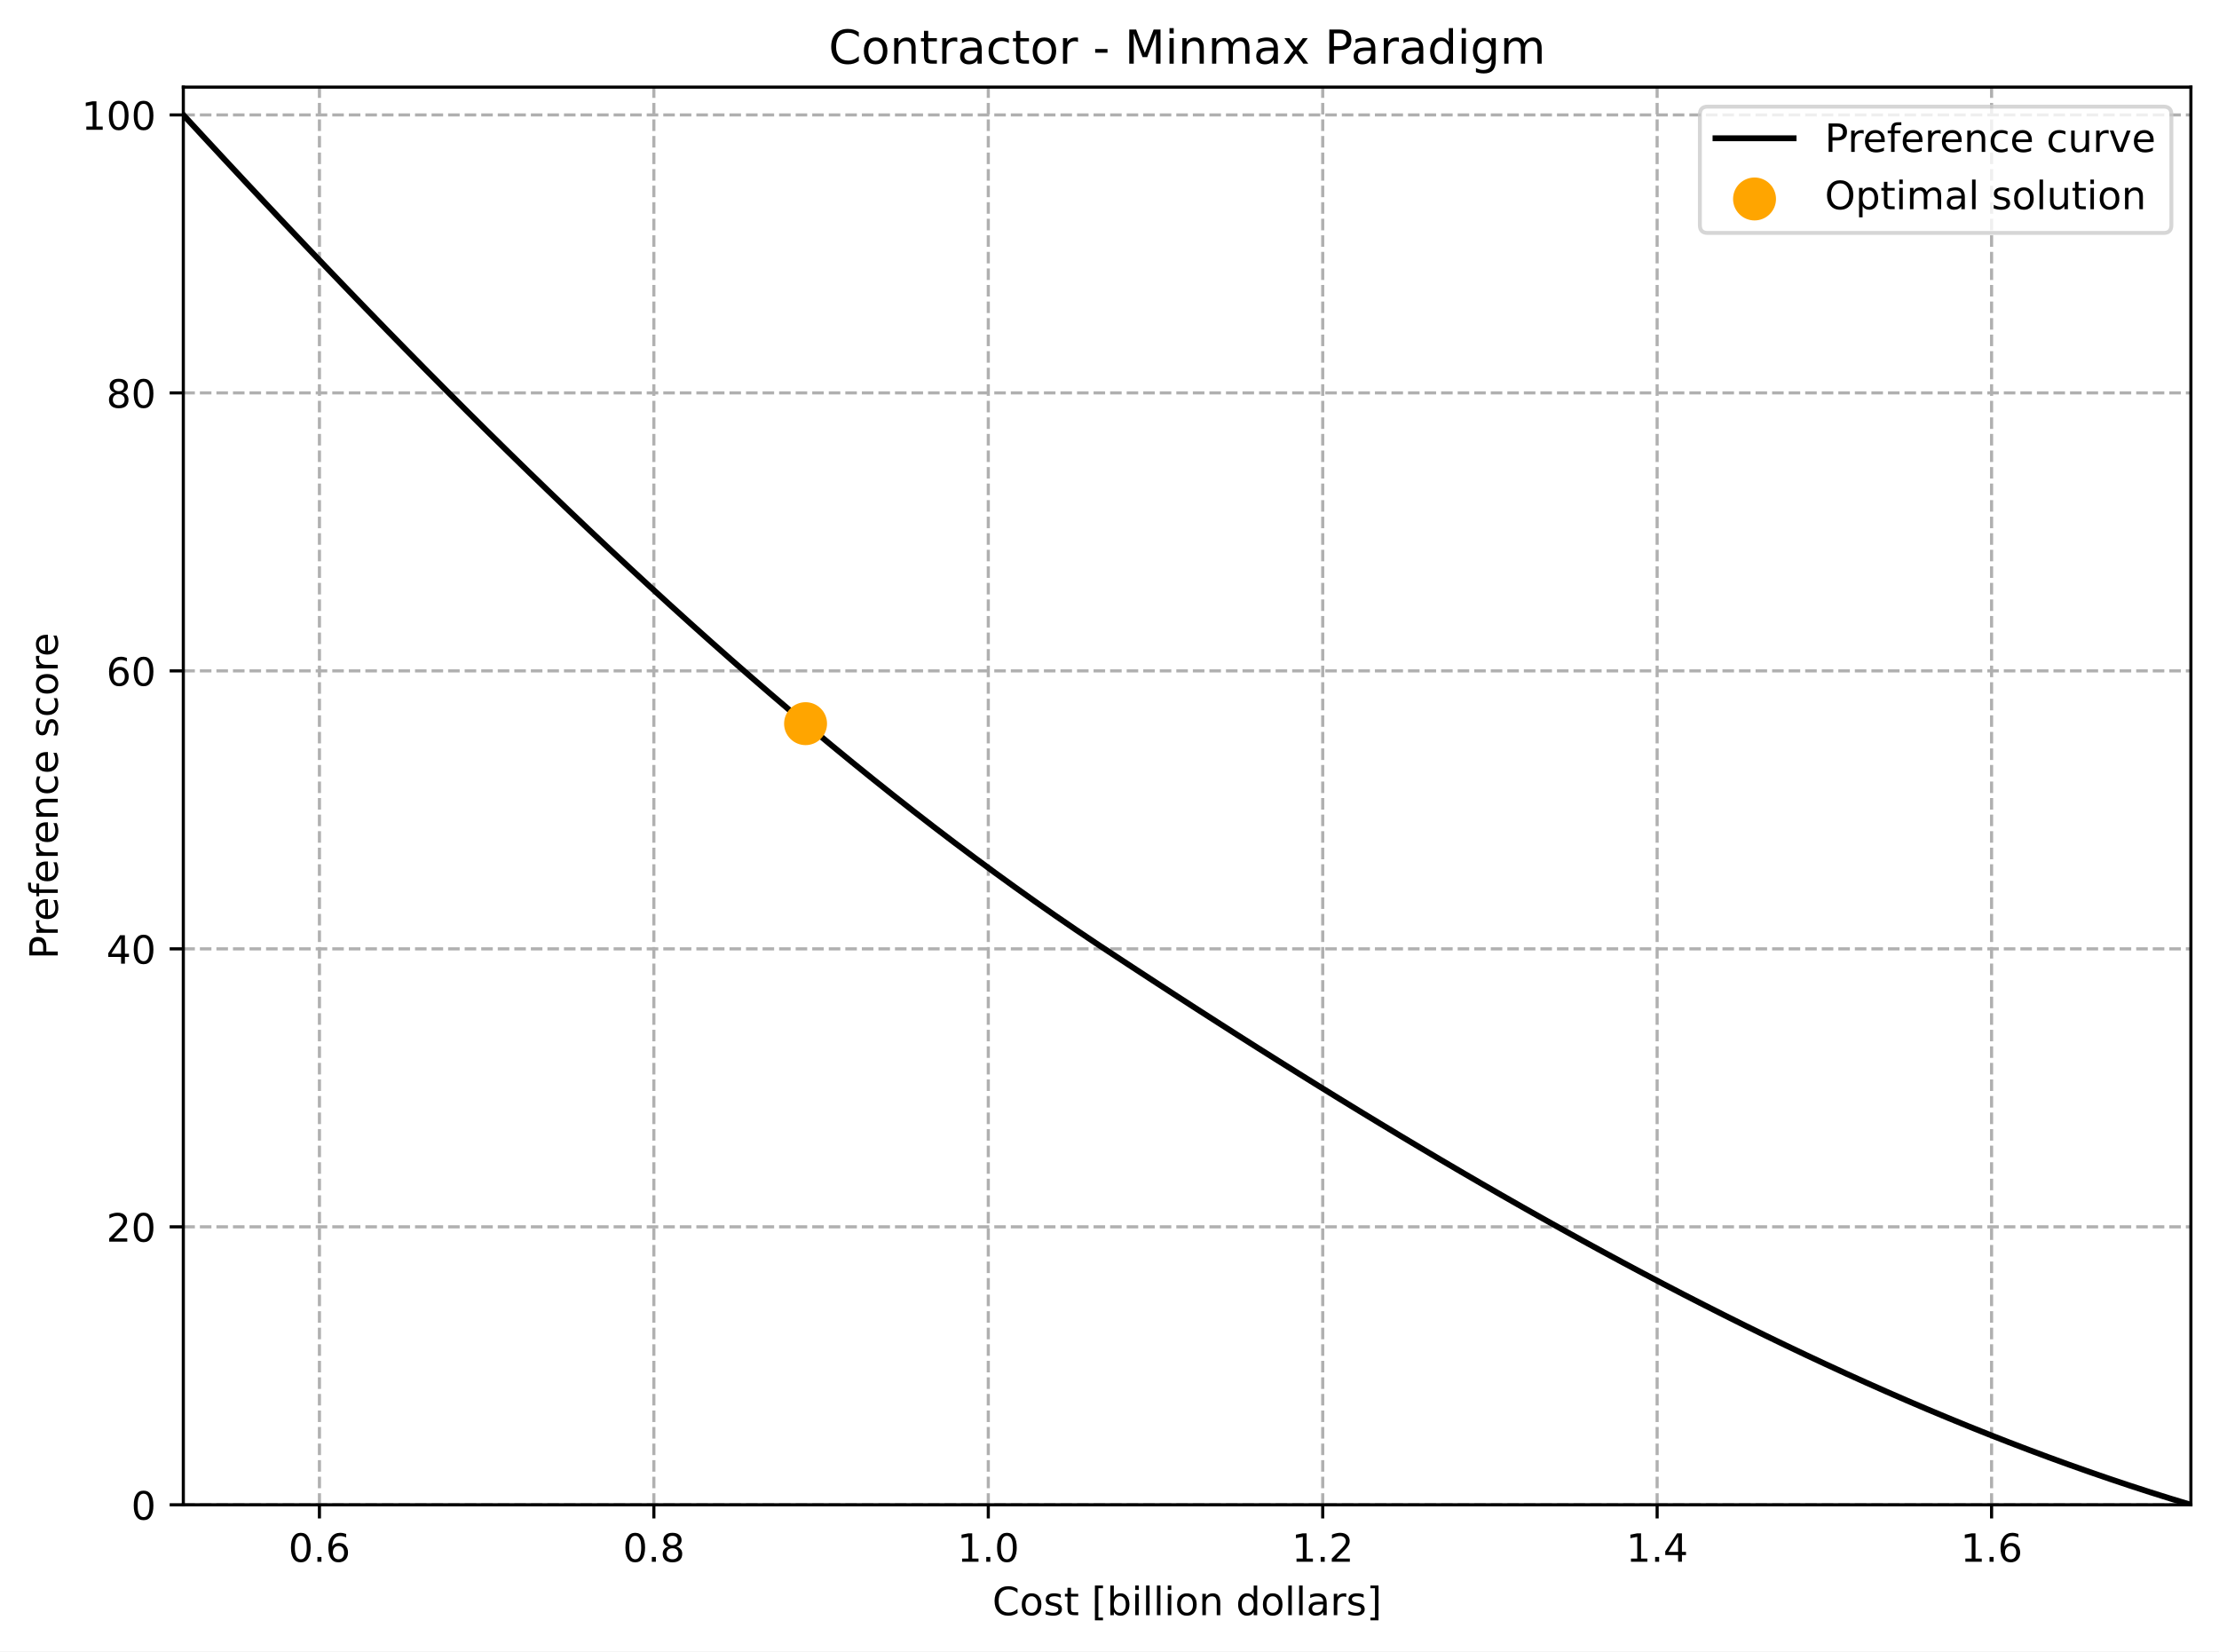
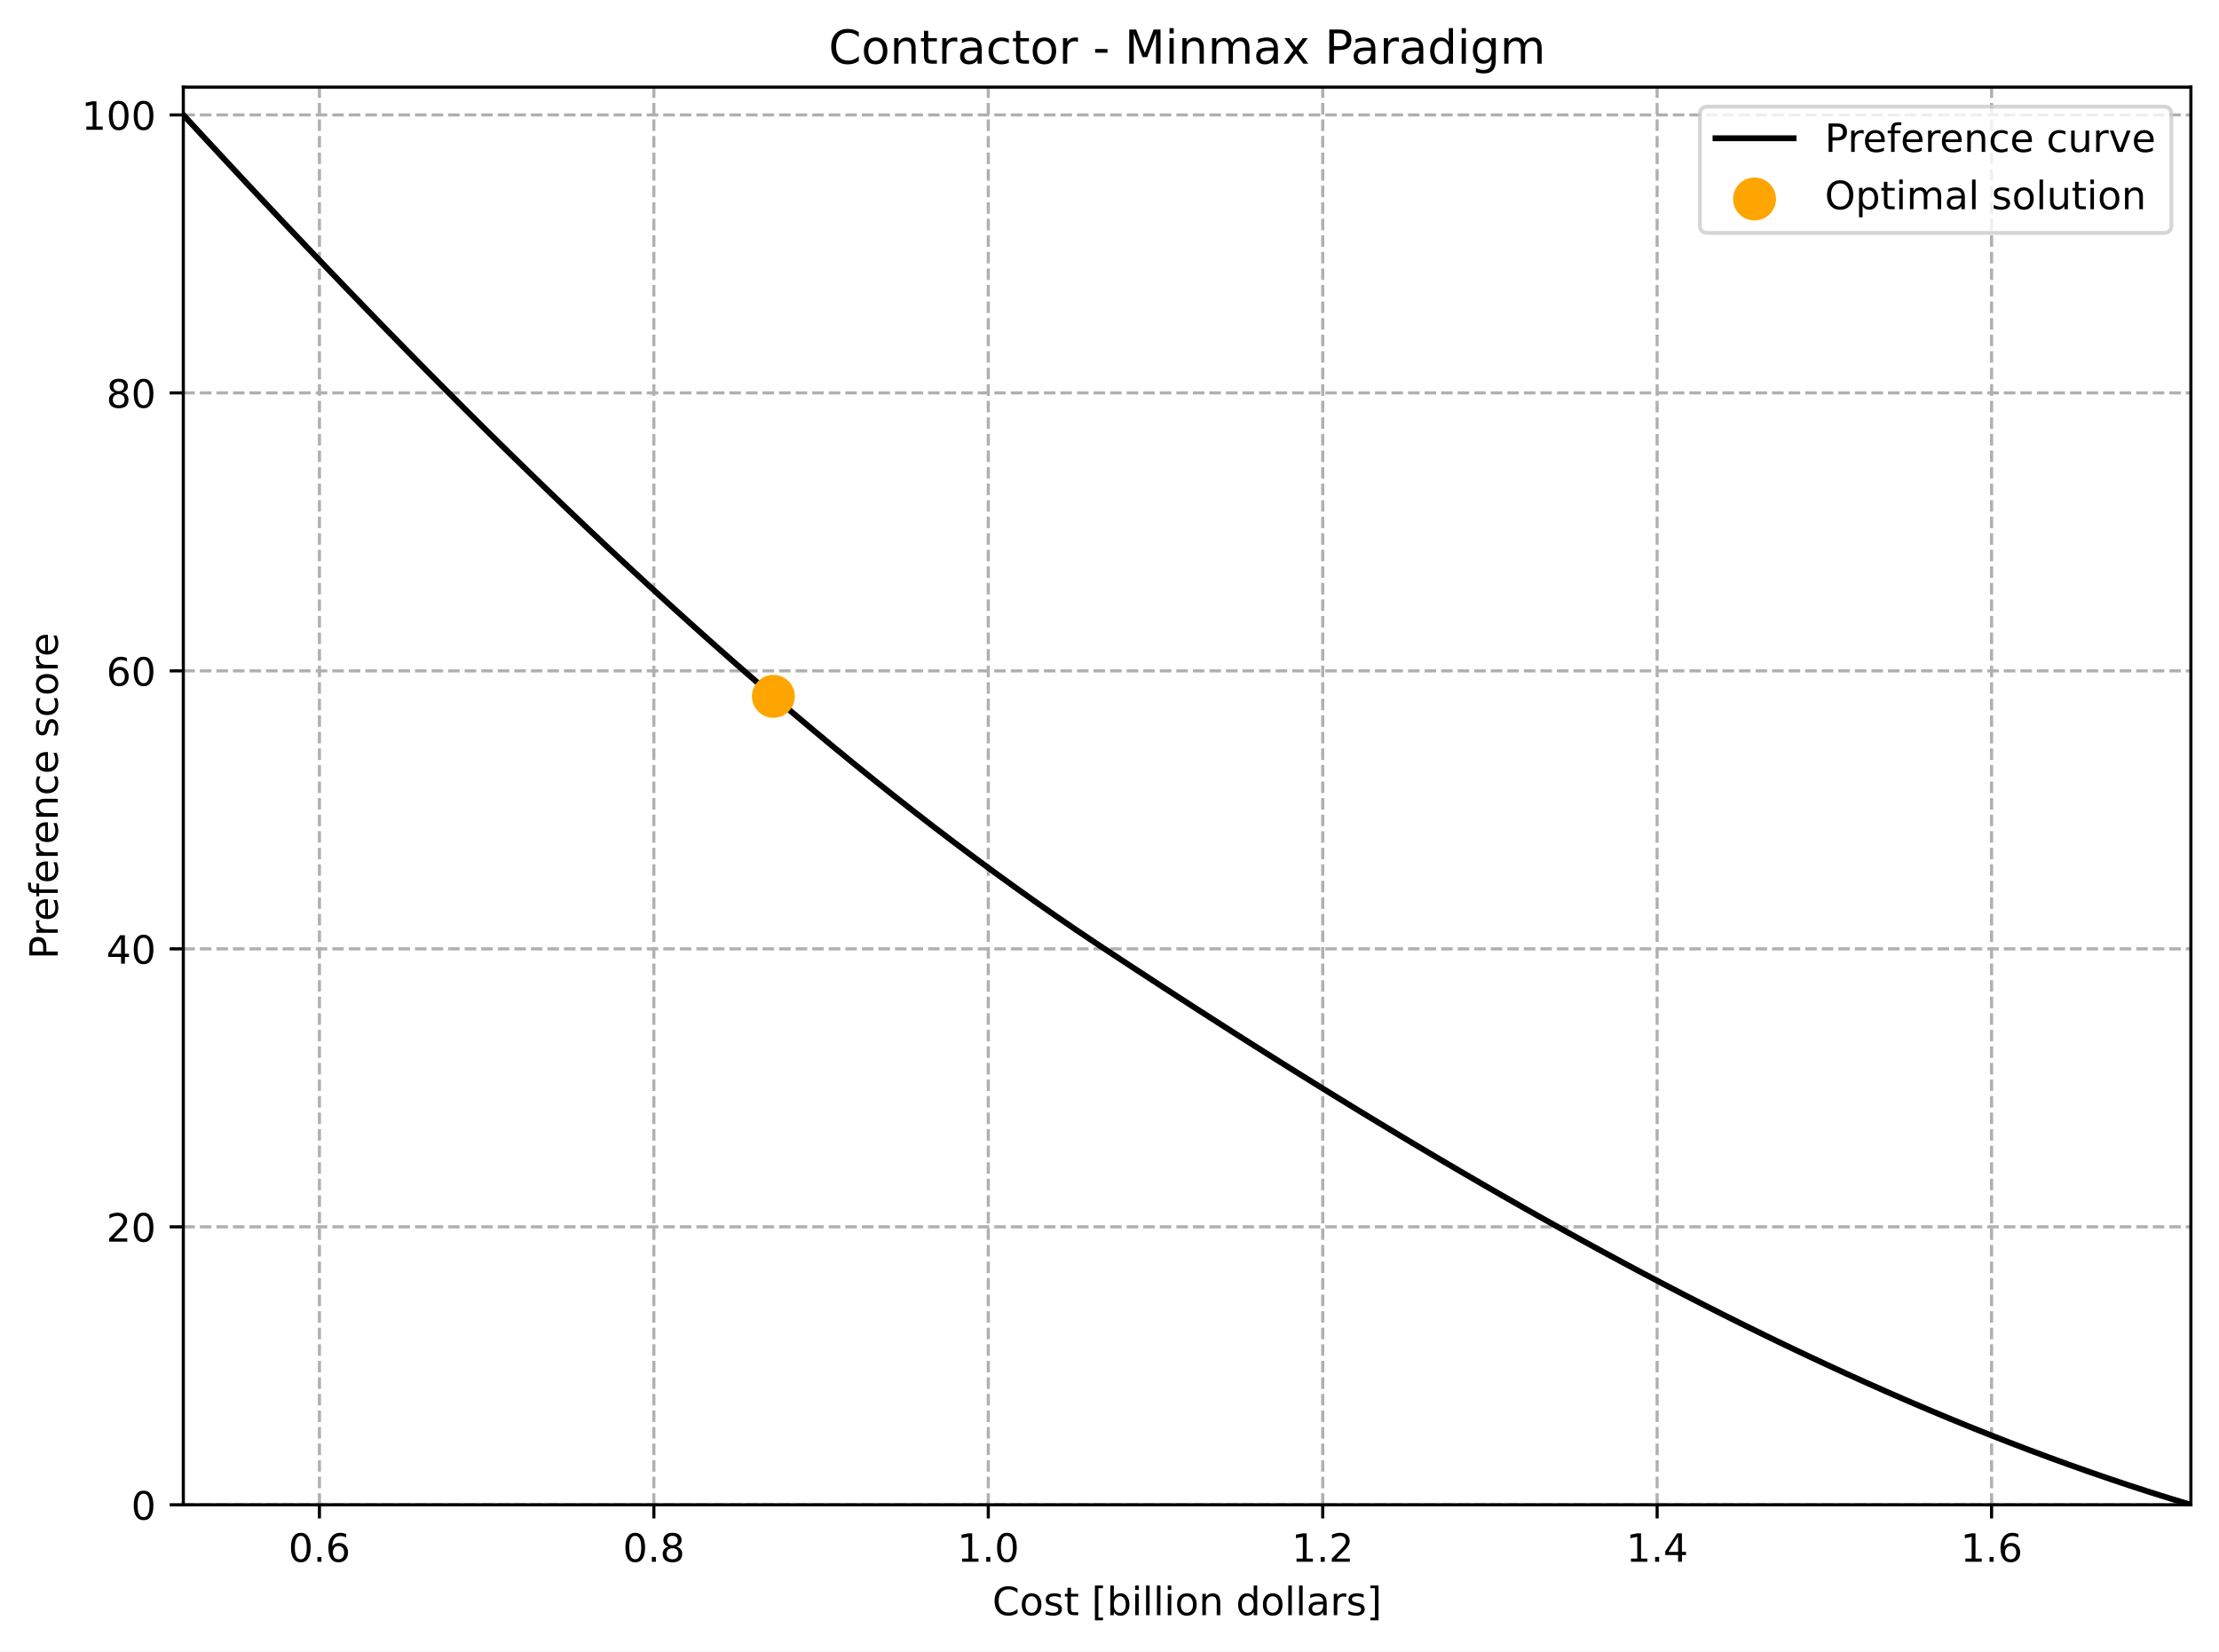
<svg xmlns="http://www.w3.org/2000/svg" xmlns:xlink="http://www.w3.org/1999/xlink" width="568.496pt" height="423.034pt" viewBox="0 0 568.496 423.034" version="1.1">
  <defs>
    <style type="text/css">*{stroke-linejoin: round; stroke-linecap: butt}</style>
  </defs>
  <g id="figure_1">
    <g id="patch_1">
      <path d="M 0 423.034  L 568.496 423.034  L 568.496 0  L 0 0  z " style="fill: #ffffff" />
    </g>
    <g id="axes_1">
      <g id="patch_2">
        <path d="M 46.966 385.478  L 561.296 385.478  L 561.296 22.318  L 46.966 22.318  z " style="fill: #ffffff" />
      </g>
      <g id="matplotlib.axis_1">
        <g id="xtick_1">
          <g id="line2d_1">
-             <path d="M 81.837 385.478  L 81.837 22.318  " clip-path="url(#pba4a224b9b)" style="fill: none; stroke-dasharray: 2.96,1.28; stroke-dashoffset: 0; stroke: #b0b0b0; stroke-width: 0.8" />
+             <path d="M 81.837 385.478  L 81.837 22.318  " clip-path="url(#p8c03c1db0d)" style="fill: none; stroke-dasharray: 2.96,1.28; stroke-dashoffset: 0; stroke: #b0b0b0; stroke-width: 0.8" />
          </g>
          <g id="line2d_2">
            <defs>
-               <path id="m6c7d688685" d="M 0 0  L 0 3.5  " style="stroke: #000000; stroke-width: 0.8" />
-             </defs>
-             <g>
-               <use xlink:href="#m6c7d688685" x="81.837" y="385.478" style="stroke: #000000; stroke-width: 0.8" />
+               <path id="m893f8d9fb6" d="M 0 0  L 0 3.5  " style="stroke: #000000; stroke-width: 0.8" />
+             </defs>
+             <g>
+               <use xlink:href="#m893f8d9fb6" x="81.837" y="385.478" style="stroke: #000000; stroke-width: 0.8" />
            </g>
          </g>
          <g id="text_1">
            <g transform="translate(73.88535 400.0766) scale(0.1 -0.1)">
              <defs>
                <path id="DejaVuSans-30" d="M 2034 4250  Q 1547 4250 1301 3770  Q 1056 3291 1056 2328  Q 1056 1369 1301 889  Q 1547 409 2034 409  Q 2525 409 2770 889  Q 3016 1369 3016 2328  Q 3016 3291 2770 3770  Q 2525 4250 2034 4250  z M 2034 4750  Q 2819 4750 3233 4129  Q 3647 3509 3647 2328  Q 3647 1150 3233 529  Q 2819 -91 2034 -91  Q 1250 -91 836 529  Q 422 1150 422 2328  Q 422 3509 836 4129  Q 1250 4750 2034 4750  z " transform="scale(0.015625)" />
                <path id="DejaVuSans-2e" d="M 684 794  L 1344 794  L 1344 0  L 684 0  L 684 794  z " transform="scale(0.015625)" />
                <path id="DejaVuSans-36" d="M 2113 2584  Q 1688 2584 1439 2293  Q 1191 2003 1191 1497  Q 1191 994 1439 701  Q 1688 409 2113 409  Q 2538 409 2786 701  Q 3034 994 3034 1497  Q 3034 2003 2786 2293  Q 2538 2584 2113 2584  z M 3366 4563  L 3366 3988  Q 3128 4100 2886 4159  Q 2644 4219 2406 4219  Q 1781 4219 1451 3797  Q 1122 3375 1075 2522  Q 1259 2794 1537 2939  Q 1816 3084 2150 3084  Q 2853 3084 3261 2657  Q 3669 2231 3669 1497  Q 3669 778 3244 343  Q 2819 -91 2113 -91  Q 1303 -91 875 529  Q 447 1150 447 2328  Q 447 3434 972 4092  Q 1497 4750 2381 4750  Q 2619 4750 2861 4703  Q 3103 4656 3366 4563  z " transform="scale(0.015625)" />
              </defs>
              <use xlink:href="#DejaVuSans-30" />
              <use xlink:href="#DejaVuSans-2e" transform="translate(63.62305 0)" />
              <use xlink:href="#DejaVuSans-36" transform="translate(95.41016 0)" />
            </g>
          </g>
        </g>
        <g id="xtick_2">
          <g id="line2d_3">
-             <path d="M 167.516 385.478  L 167.516 22.318  " clip-path="url(#pba4a224b9b)" style="fill: none; stroke-dasharray: 2.96,1.28; stroke-dashoffset: 0; stroke: #b0b0b0; stroke-width: 0.8" />
+             <path d="M 167.516 385.478  L 167.516 22.318  " clip-path="url(#p8c03c1db0d)" style="fill: none; stroke-dasharray: 2.96,1.28; stroke-dashoffset: 0; stroke: #b0b0b0; stroke-width: 0.8" />
          </g>
          <g id="line2d_4">
            <g>
-               <use xlink:href="#m6c7d688685" x="167.516" y="385.478" style="stroke: #000000; stroke-width: 0.8" />
+               <use xlink:href="#m893f8d9fb6" x="167.516" y="385.478" style="stroke: #000000; stroke-width: 0.8" />
            </g>
          </g>
          <g id="text_2">
            <g transform="translate(159.5642 400.0766) scale(0.1 -0.1)">
              <defs>
                <path id="DejaVuSans-38" d="M 2034 2216  Q 1584 2216 1326 1975  Q 1069 1734 1069 1313  Q 1069 891 1326 650  Q 1584 409 2034 409  Q 2484 409 2743 651  Q 3003 894 3003 1313  Q 3003 1734 2745 1975  Q 2488 2216 2034 2216  z M 1403 2484  Q 997 2584 770 2862  Q 544 3141 544 3541  Q 544 4100 942 4425  Q 1341 4750 2034 4750  Q 2731 4750 3128 4425  Q 3525 4100 3525 3541  Q 3525 3141 3298 2862  Q 3072 2584 2669 2484  Q 3125 2378 3379 2068  Q 3634 1759 3634 1313  Q 3634 634 3220 271  Q 2806 -91 2034 -91  Q 1263 -91 848 271  Q 434 634 434 1313  Q 434 1759 690 2068  Q 947 2378 1403 2484  z M 1172 3481  Q 1172 3119 1398 2916  Q 1625 2713 2034 2713  Q 2441 2713 2670 2916  Q 2900 3119 2900 3481  Q 2900 3844 2670 4047  Q 2441 4250 2034 4250  Q 1625 4250 1398 4047  Q 1172 3844 1172 3481  z " transform="scale(0.015625)" />
              </defs>
              <use xlink:href="#DejaVuSans-30" />
              <use xlink:href="#DejaVuSans-2e" transform="translate(63.62305 0)" />
              <use xlink:href="#DejaVuSans-38" transform="translate(95.41016 0)" />
            </g>
          </g>
        </g>
        <g id="xtick_3">
          <g id="line2d_5">
-             <path d="M 253.195 385.478  L 253.195 22.318  " clip-path="url(#pba4a224b9b)" style="fill: none; stroke-dasharray: 2.96,1.28; stroke-dashoffset: 0; stroke: #b0b0b0; stroke-width: 0.8" />
+             <path d="M 253.195 385.478  L 253.195 22.318  " clip-path="url(#p8c03c1db0d)" style="fill: none; stroke-dasharray: 2.96,1.28; stroke-dashoffset: 0; stroke: #b0b0b0; stroke-width: 0.8" />
          </g>
          <g id="line2d_6">
            <g>
-               <use xlink:href="#m6c7d688685" x="253.195" y="385.478" style="stroke: #000000; stroke-width: 0.8" />
+               <use xlink:href="#m893f8d9fb6" x="253.195" y="385.478" style="stroke: #000000; stroke-width: 0.8" />
            </g>
          </g>
          <g id="text_3">
            <g transform="translate(245.243 400.0766) scale(0.1 -0.1)">
              <defs>
                <path id="DejaVuSans-31" d="M 794 531  L 1825 531  L 1825 4091  L 703 3866  L 703 4441  L 1819 4666  L 2450 4666  L 2450 531  L 3481 531  L 3481 0  L 794 0  L 794 531  z " transform="scale(0.015625)" />
              </defs>
              <use xlink:href="#DejaVuSans-31" />
              <use xlink:href="#DejaVuSans-2e" transform="translate(63.62305 0)" />
              <use xlink:href="#DejaVuSans-30" transform="translate(95.41016 0)" />
            </g>
          </g>
        </g>
        <g id="xtick_4">
          <g id="line2d_7">
-             <path d="M 338.873 385.478  L 338.873 22.318  " clip-path="url(#pba4a224b9b)" style="fill: none; stroke-dasharray: 2.96,1.28; stroke-dashoffset: 0; stroke: #b0b0b0; stroke-width: 0.8" />
+             <path d="M 338.873 385.478  L 338.873 22.318  " clip-path="url(#p8c03c1db0d)" style="fill: none; stroke-dasharray: 2.96,1.28; stroke-dashoffset: 0; stroke: #b0b0b0; stroke-width: 0.8" />
          </g>
          <g id="line2d_8">
            <g>
-               <use xlink:href="#m6c7d688685" x="338.873" y="385.478" style="stroke: #000000; stroke-width: 0.8" />
+               <use xlink:href="#m893f8d9fb6" x="338.873" y="385.478" style="stroke: #000000; stroke-width: 0.8" />
            </g>
          </g>
          <g id="text_4">
            <g transform="translate(330.9218 400.0766) scale(0.1 -0.1)">
              <defs>
                <path id="DejaVuSans-32" d="M 1228 531  L 3431 531  L 3431 0  L 469 0  L 469 531  Q 828 903 1448 1529  Q 2069 2156 2228 2338  Q 2531 2678 2651 2914  Q 2772 3150 2772 3378  Q 2772 3750 2511 3984  Q 2250 4219 1831 4219  Q 1534 4219 1204 4116  Q 875 4013 500 3803  L 500 4441  Q 881 4594 1212 4672  Q 1544 4750 1819 4750  Q 2544 4750 2975 4387  Q 3406 4025 3406 3419  Q 3406 3131 3298 2873  Q 3191 2616 2906 2266  Q 2828 2175 2409 1742  Q 1991 1309 1228 531  z " transform="scale(0.015625)" />
              </defs>
              <use xlink:href="#DejaVuSans-31" />
              <use xlink:href="#DejaVuSans-2e" transform="translate(63.62305 0)" />
              <use xlink:href="#DejaVuSans-32" transform="translate(95.41016 0)" />
            </g>
          </g>
        </g>
        <g id="xtick_5">
          <g id="line2d_9">
-             <path d="M 424.552 385.478  L 424.552 22.318  " clip-path="url(#pba4a224b9b)" style="fill: none; stroke-dasharray: 2.96,1.28; stroke-dashoffset: 0; stroke: #b0b0b0; stroke-width: 0.8" />
+             <path d="M 424.552 385.478  L 424.552 22.318  " clip-path="url(#p8c03c1db0d)" style="fill: none; stroke-dasharray: 2.96,1.28; stroke-dashoffset: 0; stroke: #b0b0b0; stroke-width: 0.8" />
          </g>
          <g id="line2d_10">
            <g>
-               <use xlink:href="#m6c7d688685" x="424.552" y="385.478" style="stroke: #000000; stroke-width: 0.8" />
+               <use xlink:href="#m893f8d9fb6" x="424.552" y="385.478" style="stroke: #000000; stroke-width: 0.8" />
            </g>
          </g>
          <g id="text_5">
            <g transform="translate(416.6007 400.0766) scale(0.1 -0.1)">
              <defs>
                <path id="DejaVuSans-34" d="M 2419 4116  L 825 1625  L 2419 1625  L 2419 4116  z M 2253 4666  L 3047 4666  L 3047 1625  L 3713 1625  L 3713 1100  L 3047 1100  L 3047 0  L 2419 0  L 2419 1100  L 313 1100  L 313 1709  L 2253 4666  z " transform="scale(0.015625)" />
              </defs>
              <use xlink:href="#DejaVuSans-31" />
              <use xlink:href="#DejaVuSans-2e" transform="translate(63.62305 0)" />
              <use xlink:href="#DejaVuSans-34" transform="translate(95.41016 0)" />
            </g>
          </g>
        </g>
        <g id="xtick_6">
          <g id="line2d_11">
-             <path d="M 510.231 385.478  L 510.231 22.318  " clip-path="url(#pba4a224b9b)" style="fill: none; stroke-dasharray: 2.96,1.28; stroke-dashoffset: 0; stroke: #b0b0b0; stroke-width: 0.8" />
+             <path d="M 510.231 385.478  L 510.231 22.318  " clip-path="url(#p8c03c1db0d)" style="fill: none; stroke-dasharray: 2.96,1.28; stroke-dashoffset: 0; stroke: #b0b0b0; stroke-width: 0.8" />
          </g>
          <g id="line2d_12">
            <g>
-               <use xlink:href="#m6c7d688685" x="510.231" y="385.478" style="stroke: #000000; stroke-width: 0.8" />
+               <use xlink:href="#m893f8d9fb6" x="510.231" y="385.478" style="stroke: #000000; stroke-width: 0.8" />
            </g>
          </g>
          <g id="text_6">
            <g transform="translate(502.2795 400.0766) scale(0.1 -0.1)">
              <use xlink:href="#DejaVuSans-31" />
              <use xlink:href="#DejaVuSans-2e" transform="translate(63.62305 0)" />
              <use xlink:href="#DejaVuSans-36" transform="translate(95.41016 0)" />
            </g>
          </g>
        </g>
        <g id="text_7">
          <g transform="translate(254.2408 413.7547) scale(0.1 -0.1)">
            <defs>
              <path id="DejaVuSans-43" d="M 4122 4306  L 4122 3641  Q 3803 3938 3442 4084  Q 3081 4231 2675 4231  Q 1875 4231 1450 3742  Q 1025 3253 1025 2328  Q 1025 1406 1450 917  Q 1875 428 2675 428  Q 3081 428 3442 575  Q 3803 722 4122 1019  L 4122 359  Q 3791 134 3420 21  Q 3050 -91 2638 -91  Q 1578 -91 968 557  Q 359 1206 359 2328  Q 359 3453 968 4101  Q 1578 4750 2638 4750  Q 3056 4750 3426 4639  Q 3797 4528 4122 4306  z " transform="scale(0.015625)" />
              <path id="DejaVuSans-6f" d="M 1959 3097  Q 1497 3097 1228 2736  Q 959 2375 959 1747  Q 959 1119 1226 758  Q 1494 397 1959 397  Q 2419 397 2687 759  Q 2956 1122 2956 1747  Q 2956 2369 2687 2733  Q 2419 3097 1959 3097  z M 1959 3584  Q 2709 3584 3137 3096  Q 3566 2609 3566 1747  Q 3566 888 3137 398  Q 2709 -91 1959 -91  Q 1206 -91 779 398  Q 353 888 353 1747  Q 353 2609 779 3096  Q 1206 3584 1959 3584  z " transform="scale(0.015625)" />
              <path id="DejaVuSans-73" d="M 2834 3397  L 2834 2853  Q 2591 2978 2328 3040  Q 2066 3103 1784 3103  Q 1356 3103 1142 2972  Q 928 2841 928 2578  Q 928 2378 1081 2264  Q 1234 2150 1697 2047  L 1894 2003  Q 2506 1872 2764 1633  Q 3022 1394 3022 966  Q 3022 478 2636 193  Q 2250 -91 1575 -91  Q 1294 -91 989 -36  Q 684 19 347 128  L 347 722  Q 666 556 975 473  Q 1284 391 1588 391  Q 1994 391 2212 530  Q 2431 669 2431 922  Q 2431 1156 2273 1281  Q 2116 1406 1581 1522  L 1381 1569  Q 847 1681 609 1914  Q 372 2147 372 2553  Q 372 3047 722 3315  Q 1072 3584 1716 3584  Q 2034 3584 2315 3537  Q 2597 3491 2834 3397  z " transform="scale(0.015625)" />
              <path id="DejaVuSans-74" d="M 1172 4494  L 1172 3500  L 2356 3500  L 2356 3053  L 1172 3053  L 1172 1153  Q 1172 725 1289 603  Q 1406 481 1766 481  L 2356 481  L 2356 0  L 1766 0  Q 1100 0 847 248  Q 594 497 594 1153  L 594 3053  L 172 3053  L 172 3500  L 594 3500  L 594 4494  L 1172 4494  z " transform="scale(0.015625)" />
              <path id="DejaVuSans-20" transform="scale(0.015625)" />
              <path id="DejaVuSans-5b" d="M 550 4863  L 1875 4863  L 1875 4416  L 1125 4416  L 1125 -397  L 1875 -397  L 1875 -844  L 550 -844  L 550 4863  z " transform="scale(0.015625)" />
              <path id="DejaVuSans-62" d="M 3116 1747  Q 3116 2381 2855 2742  Q 2594 3103 2138 3103  Q 1681 3103 1420 2742  Q 1159 2381 1159 1747  Q 1159 1113 1420 752  Q 1681 391 2138 391  Q 2594 391 2855 752  Q 3116 1113 3116 1747  z M 1159 2969  Q 1341 3281 1617 3432  Q 1894 3584 2278 3584  Q 2916 3584 3314 3078  Q 3713 2572 3713 1747  Q 3713 922 3314 415  Q 2916 -91 2278 -91  Q 1894 -91 1617 61  Q 1341 213 1159 525  L 1159 0  L 581 0  L 581 4863  L 1159 4863  L 1159 2969  z " transform="scale(0.015625)" />
              <path id="DejaVuSans-69" d="M 603 3500  L 1178 3500  L 1178 0  L 603 0  L 603 3500  z M 603 4863  L 1178 4863  L 1178 4134  L 603 4134  L 603 4863  z " transform="scale(0.015625)" />
              <path id="DejaVuSans-6c" d="M 603 4863  L 1178 4863  L 1178 0  L 603 0  L 603 4863  z " transform="scale(0.015625)" />
              <path id="DejaVuSans-6e" d="M 3513 2113  L 3513 0  L 2938 0  L 2938 2094  Q 2938 2591 2744 2837  Q 2550 3084 2163 3084  Q 1697 3084 1428 2787  Q 1159 2491 1159 1978  L 1159 0  L 581 0  L 581 3500  L 1159 3500  L 1159 2956  Q 1366 3272 1645 3428  Q 1925 3584 2291 3584  Q 2894 3584 3203 3211  Q 3513 2838 3513 2113  z " transform="scale(0.015625)" />
              <path id="DejaVuSans-64" d="M 2906 2969  L 2906 4863  L 3481 4863  L 3481 0  L 2906 0  L 2906 525  Q 2725 213 2448 61  Q 2172 -91 1784 -91  Q 1150 -91 751 415  Q 353 922 353 1747  Q 353 2572 751 3078  Q 1150 3584 1784 3584  Q 2172 3584 2448 3432  Q 2725 3281 2906 2969  z M 947 1747  Q 947 1113 1208 752  Q 1469 391 1925 391  Q 2381 391 2643 752  Q 2906 1113 2906 1747  Q 2906 2381 2643 2742  Q 2381 3103 1925 3103  Q 1469 3103 1208 2742  Q 947 2381 947 1747  z " transform="scale(0.015625)" />
              <path id="DejaVuSans-61" d="M 2194 1759  Q 1497 1759 1228 1600  Q 959 1441 959 1056  Q 959 750 1161 570  Q 1363 391 1709 391  Q 2188 391 2477 730  Q 2766 1069 2766 1631  L 2766 1759  L 2194 1759  z M 3341 1997  L 3341 0  L 2766 0  L 2766 531  Q 2569 213 2275 61  Q 1981 -91 1556 -91  Q 1019 -91 701 211  Q 384 513 384 1019  Q 384 1609 779 1909  Q 1175 2209 1959 2209  L 2766 2209  L 2766 2266  Q 2766 2663 2505 2880  Q 2244 3097 1772 3097  Q 1472 3097 1187 3025  Q 903 2953 641 2809  L 641 3341  Q 956 3463 1253 3523  Q 1550 3584 1831 3584  Q 2591 3584 2966 3190  Q 3341 2797 3341 1997  z " transform="scale(0.015625)" />
              <path id="DejaVuSans-72" d="M 2631 2963  Q 2534 3019 2420 3045  Q 2306 3072 2169 3072  Q 1681 3072 1420 2755  Q 1159 2438 1159 1844  L 1159 0  L 581 0  L 581 3500  L 1159 3500  L 1159 2956  Q 1341 3275 1631 3429  Q 1922 3584 2338 3584  Q 2397 3584 2469 3576  Q 2541 3569 2628 3553  L 2631 2963  z " transform="scale(0.015625)" />
              <path id="DejaVuSans-5d" d="M 1947 4863  L 1947 -844  L 622 -844  L 622 -397  L 1369 -397  L 1369 4416  L 622 4416  L 622 4863  L 1947 4863  z " transform="scale(0.015625)" />
            </defs>
            <use xlink:href="#DejaVuSans-43" />
            <use xlink:href="#DejaVuSans-6f" transform="translate(69.82422 0)" />
            <use xlink:href="#DejaVuSans-73" transform="translate(131.0059 0)" />
            <use xlink:href="#DejaVuSans-74" transform="translate(183.1055 0)" />
            <use xlink:href="#DejaVuSans-20" transform="translate(222.3145 0)" />
            <use xlink:href="#DejaVuSans-5b" transform="translate(254.1016 0)" />
            <use xlink:href="#DejaVuSans-62" transform="translate(293.1152 0)" />
            <use xlink:href="#DejaVuSans-69" transform="translate(356.5918 0)" />
            <use xlink:href="#DejaVuSans-6c" transform="translate(384.375 0)" />
            <use xlink:href="#DejaVuSans-6c" transform="translate(412.1582 0)" />
            <use xlink:href="#DejaVuSans-69" transform="translate(439.9414 0)" />
            <use xlink:href="#DejaVuSans-6f" transform="translate(467.7246 0)" />
            <use xlink:href="#DejaVuSans-6e" transform="translate(528.9062 0)" />
            <use xlink:href="#DejaVuSans-20" transform="translate(592.2852 0)" />
            <use xlink:href="#DejaVuSans-64" transform="translate(624.0723 0)" />
            <use xlink:href="#DejaVuSans-6f" transform="translate(687.5488 0)" />
            <use xlink:href="#DejaVuSans-6c" transform="translate(748.7305 0)" />
            <use xlink:href="#DejaVuSans-6c" transform="translate(776.5137 0)" />
            <use xlink:href="#DejaVuSans-61" transform="translate(804.2969 0)" />
            <use xlink:href="#DejaVuSans-72" transform="translate(865.5762 0)" />
            <use xlink:href="#DejaVuSans-73" transform="translate(906.6895 0)" />
            <use xlink:href="#DejaVuSans-5d" transform="translate(958.7891 0)" />
          </g>
        </g>
      </g>
      <g id="matplotlib.axis_2">
        <g id="ytick_1">
          <g id="line2d_13">
-             <path d="M 46.966 385.478  L 561.296 385.478  " clip-path="url(#pba4a224b9b)" style="fill: none; stroke-dasharray: 2.96,1.28; stroke-dashoffset: 0; stroke: #b0b0b0; stroke-width: 0.8" />
+             <path d="M 46.966 385.478  L 561.296 385.478  " clip-path="url(#p8c03c1db0d)" style="fill: none; stroke-dasharray: 2.96,1.28; stroke-dashoffset: 0; stroke: #b0b0b0; stroke-width: 0.8" />
          </g>
          <g id="line2d_14">
            <defs>
-               <path id="m6fdd640441" d="M 0 0  L -3.5 0  " style="stroke: #000000; stroke-width: 0.8" />
-             </defs>
-             <g>
-               <use xlink:href="#m6fdd640441" x="46.966" y="385.478" style="stroke: #000000; stroke-width: 0.8" />
+               <path id="m777a936cfc" d="M 0 0  L -3.5 0  " style="stroke: #000000; stroke-width: 0.8" />
+             </defs>
+             <g>
+               <use xlink:href="#m777a936cfc" x="46.966" y="385.478" style="stroke: #000000; stroke-width: 0.8" />
            </g>
          </g>
          <g id="text_8">
            <g transform="translate(33.60312 389.2773) scale(0.1 -0.1)">
              <use xlink:href="#DejaVuSans-30" />
            </g>
          </g>
        </g>
        <g id="ytick_2">
          <g id="line2d_15">
-             <path d="M 46.966 314.27  L 561.296 314.27  " clip-path="url(#pba4a224b9b)" style="fill: none; stroke-dasharray: 2.96,1.28; stroke-dashoffset: 0; stroke: #b0b0b0; stroke-width: 0.8" />
+             <path d="M 46.966 314.27  L 561.296 314.27  " clip-path="url(#p8c03c1db0d)" style="fill: none; stroke-dasharray: 2.96,1.28; stroke-dashoffset: 0; stroke: #b0b0b0; stroke-width: 0.8" />
          </g>
          <g id="line2d_16">
            <g>
-               <use xlink:href="#m6fdd640441" x="46.966" y="314.27" style="stroke: #000000; stroke-width: 0.8" />
+               <use xlink:href="#m777a936cfc" x="46.966" y="314.27" style="stroke: #000000; stroke-width: 0.8" />
            </g>
          </g>
          <g id="text_9">
            <g transform="translate(27.24063 318.0695) scale(0.1 -0.1)">
              <use xlink:href="#DejaVuSans-32" />
              <use xlink:href="#DejaVuSans-30" transform="translate(63.62305 0)" />
            </g>
          </g>
        </g>
        <g id="ytick_3">
          <g id="line2d_17">
-             <path d="M 46.966 243.062  L 561.296 243.062  " clip-path="url(#pba4a224b9b)" style="fill: none; stroke-dasharray: 2.96,1.28; stroke-dashoffset: 0; stroke: #b0b0b0; stroke-width: 0.8" />
+             <path d="M 46.966 243.062  L 561.296 243.062  " clip-path="url(#p8c03c1db0d)" style="fill: none; stroke-dasharray: 2.96,1.28; stroke-dashoffset: 0; stroke: #b0b0b0; stroke-width: 0.8" />
          </g>
          <g id="line2d_18">
            <g>
-               <use xlink:href="#m6fdd640441" x="46.966" y="243.062" style="stroke: #000000; stroke-width: 0.8" />
+               <use xlink:href="#m777a936cfc" x="46.966" y="243.062" style="stroke: #000000; stroke-width: 0.8" />
            </g>
          </g>
          <g id="text_10">
            <g transform="translate(27.24063 246.8617) scale(0.1 -0.1)">
              <use xlink:href="#DejaVuSans-34" />
              <use xlink:href="#DejaVuSans-30" transform="translate(63.62305 0)" />
            </g>
          </g>
        </g>
        <g id="ytick_4">
          <g id="line2d_19">
-             <path d="M 46.966 171.855  L 561.296 171.855  " clip-path="url(#pba4a224b9b)" style="fill: none; stroke-dasharray: 2.96,1.28; stroke-dashoffset: 0; stroke: #b0b0b0; stroke-width: 0.8" />
+             <path d="M 46.966 171.855  L 561.296 171.855  " clip-path="url(#p8c03c1db0d)" style="fill: none; stroke-dasharray: 2.96,1.28; stroke-dashoffset: 0; stroke: #b0b0b0; stroke-width: 0.8" />
          </g>
          <g id="line2d_20">
            <g>
-               <use xlink:href="#m6fdd640441" x="46.966" y="171.855" style="stroke: #000000; stroke-width: 0.8" />
+               <use xlink:href="#m777a936cfc" x="46.966" y="171.855" style="stroke: #000000; stroke-width: 0.8" />
            </g>
          </g>
          <g id="text_11">
            <g transform="translate(27.24063 175.6538) scale(0.1 -0.1)">
              <use xlink:href="#DejaVuSans-36" />
              <use xlink:href="#DejaVuSans-30" transform="translate(63.62305 0)" />
            </g>
          </g>
        </g>
        <g id="ytick_5">
          <g id="line2d_21">
-             <path d="M 46.966 100.647  L 561.296 100.647  " clip-path="url(#pba4a224b9b)" style="fill: none; stroke-dasharray: 2.96,1.28; stroke-dashoffset: 0; stroke: #b0b0b0; stroke-width: 0.8" />
+             <path d="M 46.966 100.647  L 561.296 100.647  " clip-path="url(#p8c03c1db0d)" style="fill: none; stroke-dasharray: 2.96,1.28; stroke-dashoffset: 0; stroke: #b0b0b0; stroke-width: 0.8" />
          </g>
          <g id="line2d_22">
            <g>
-               <use xlink:href="#m6fdd640441" x="46.966" y="100.647" style="stroke: #000000; stroke-width: 0.8" />
+               <use xlink:href="#m777a936cfc" x="46.966" y="100.647" style="stroke: #000000; stroke-width: 0.8" />
            </g>
          </g>
          <g id="text_12">
            <g transform="translate(27.24063 104.446) scale(0.1 -0.1)">
              <use xlink:href="#DejaVuSans-38" />
              <use xlink:href="#DejaVuSans-30" transform="translate(63.62305 0)" />
            </g>
          </g>
        </g>
        <g id="ytick_6">
          <g id="line2d_23">
-             <path d="M 46.966 29.439  L 561.296 29.439  " clip-path="url(#pba4a224b9b)" style="fill: none; stroke-dasharray: 2.96,1.28; stroke-dashoffset: 0; stroke: #b0b0b0; stroke-width: 0.8" />
+             <path d="M 46.966 29.439  L 561.296 29.439  " clip-path="url(#p8c03c1db0d)" style="fill: none; stroke-dasharray: 2.96,1.28; stroke-dashoffset: 0; stroke: #b0b0b0; stroke-width: 0.8" />
          </g>
          <g id="line2d_24">
            <g>
-               <use xlink:href="#m6fdd640441" x="46.966" y="29.439" style="stroke: #000000; stroke-width: 0.8" />
+               <use xlink:href="#m777a936cfc" x="46.966" y="29.439" style="stroke: #000000; stroke-width: 0.8" />
            </g>
          </g>
          <g id="text_13">
            <g transform="translate(20.87813 33.23813) scale(0.1 -0.1)">
              <use xlink:href="#DejaVuSans-31" />
              <use xlink:href="#DejaVuSans-30" transform="translate(63.62305 0)" />
              <use xlink:href="#DejaVuSans-30" transform="translate(127.2461 0)" />
            </g>
          </g>
        </g>
        <g id="text_14">
          <g transform="translate(14.79844 245.7177) rotate(-90) scale(0.1 -0.1)">
            <defs>
              <path id="DejaVuSans-50" d="M 1259 4147  L 1259 2394  L 2053 2394  Q 2494 2394 2734 2622  Q 2975 2850 2975 3272  Q 2975 3691 2734 3919  Q 2494 4147 2053 4147  L 1259 4147  z M 628 4666  L 2053 4666  Q 2838 4666 3239 4311  Q 3641 3956 3641 3272  Q 3641 2581 3239 2228  Q 2838 1875 2053 1875  L 1259 1875  L 1259 0  L 628 0  L 628 4666  z " transform="scale(0.015625)" />
              <path id="DejaVuSans-65" d="M 3597 1894  L 3597 1613  L 953 1613  Q 991 1019 1311 708  Q 1631 397 2203 397  Q 2534 397 2845 478  Q 3156 559 3463 722  L 3463 178  Q 3153 47 2828 -22  Q 2503 -91 2169 -91  Q 1331 -91 842 396  Q 353 884 353 1716  Q 353 2575 817 3079  Q 1281 3584 2069 3584  Q 2775 3584 3186 3129  Q 3597 2675 3597 1894  z M 3022 2063  Q 3016 2534 2758 2815  Q 2500 3097 2075 3097  Q 1594 3097 1305 2825  Q 1016 2553 972 2059  L 3022 2063  z " transform="scale(0.015625)" />
              <path id="DejaVuSans-66" d="M 2375 4863  L 2375 4384  L 1825 4384  Q 1516 4384 1395 4259  Q 1275 4134 1275 3809  L 1275 3500  L 2222 3500  L 2222 3053  L 1275 3053  L 1275 0  L 697 0  L 697 3053  L 147 3053  L 147 3500  L 697 3500  L 697 3744  Q 697 4328 969 4595  Q 1241 4863 1831 4863  L 2375 4863  z " transform="scale(0.015625)" />
              <path id="DejaVuSans-63" d="M 3122 3366  L 3122 2828  Q 2878 2963 2633 3030  Q 2388 3097 2138 3097  Q 1578 3097 1268 2742  Q 959 2388 959 1747  Q 959 1106 1268 751  Q 1578 397 2138 397  Q 2388 397 2633 464  Q 2878 531 3122 666  L 3122 134  Q 2881 22 2623 -34  Q 2366 -91 2075 -91  Q 1284 -91 818 406  Q 353 903 353 1747  Q 353 2603 823 3093  Q 1294 3584 2113 3584  Q 2378 3584 2631 3529  Q 2884 3475 3122 3366  z " transform="scale(0.015625)" />
            </defs>
            <use xlink:href="#DejaVuSans-50" />
            <use xlink:href="#DejaVuSans-72" transform="translate(58.55273 0)" />
            <use xlink:href="#DejaVuSans-65" transform="translate(97.41602 0)" />
            <use xlink:href="#DejaVuSans-66" transform="translate(158.9395 0)" />
            <use xlink:href="#DejaVuSans-65" transform="translate(194.1445 0)" />
            <use xlink:href="#DejaVuSans-72" transform="translate(255.668 0)" />
            <use xlink:href="#DejaVuSans-65" transform="translate(294.5312 0)" />
            <use xlink:href="#DejaVuSans-6e" transform="translate(356.0547 0)" />
            <use xlink:href="#DejaVuSans-63" transform="translate(419.4336 0)" />
            <use xlink:href="#DejaVuSans-65" transform="translate(474.4141 0)" />
            <use xlink:href="#DejaVuSans-20" transform="translate(535.9375 0)" />
            <use xlink:href="#DejaVuSans-73" transform="translate(567.7246 0)" />
            <use xlink:href="#DejaVuSans-63" transform="translate(619.8242 0)" />
            <use xlink:href="#DejaVuSans-6f" transform="translate(674.8047 0)" />
            <use xlink:href="#DejaVuSans-72" transform="translate(735.9863 0)" />
            <use xlink:href="#DejaVuSans-65" transform="translate(774.8496 0)" />
          </g>
        </g>
      </g>
      <g id="line2d_25">
-         <path d="M 46.966 29.439  L 52.161 35.066  L 57.356 40.666  L 62.551 46.238  L 67.747 51.781  L 72.942 57.293  L 78.137 62.775  L 83.332 68.224  L 88.528 73.639  L 93.723 79.021  L 98.918 84.367  L 104.113 89.678  L 109.309 94.951  L 114.504 100.186  L 119.699 105.381  L 124.894 110.537  L 130.09 115.651  L 135.285 120.723  L 140.48 125.752  L 145.675 130.737  L 150.871 135.677  L 156.066 140.571  L 161.261 145.417  L 166.456 150.216  L 171.652 154.965  L 176.847 159.664  L 182.042 164.313  L 187.237 168.909  L 192.433 173.452  L 197.628 177.94  L 202.823 182.374  L 208.018 186.752  L 213.214 191.073  L 218.409 195.335  L 223.604 199.539  L 228.799 203.682  L 233.995 207.765  L 239.19 211.785  L 244.385 215.743  L 249.58 219.636  L 254.776 223.464  L 259.971 227.227  L 265.166 230.922  L 270.361 234.549  L 275.557 238.108  L 280.752 241.596  L 285.947 245.023  L 291.142 248.428  L 296.338 251.816  L 301.533 255.187  L 306.728 258.54  L 311.924 261.873  L 317.119 265.187  L 322.314 268.48  L 327.509 271.752  L 332.705 275.002  L 337.9 278.23  L 343.095 281.434  L 348.29 284.614  L 353.486 287.769  L 358.681 290.899  L 363.876 294.003  L 369.071 297.08  L 374.267 300.129  L 379.462 303.15  L 384.657 306.142  L 389.852 309.104  L 395.048 312.035  L 400.243 314.936  L 405.438 317.804  L 410.633 320.64  L 415.829 323.443  L 421.024 326.211  L 426.219 328.945  L 431.414 331.643  L 436.61 334.305  L 441.805 336.93  L 447 339.518  L 452.195 342.067  L 457.391 344.577  L 462.586 347.048  L 467.781 349.477  L 472.976 351.866  L 478.172 354.213  L 483.367 356.517  L 488.562 358.778  L 493.757 360.995  L 498.953 363.167  L 504.148 365.293  L 509.343 367.373  L 514.538 369.407  L 519.734 371.393  L 524.929 373.33  L 530.124 375.218  L 535.319 377.057  L 540.515 378.845  L 545.71 380.582  L 550.905 382.267  L 556.1 383.899  L 561.296 385.478  " clip-path="url(#pba4a224b9b)" style="fill: none; stroke: #000000; stroke-width: 1.5; stroke-linecap: square" />
+         <path d="M 46.966 29.439  L 52.161 35.066  L 57.356 40.666  L 62.551 46.238  L 67.747 51.781  L 72.942 57.293  L 78.137 62.775  L 83.332 68.224  L 88.528 73.639  L 93.723 79.021  L 98.918 84.367  L 104.113 89.678  L 109.309 94.951  L 114.504 100.186  L 119.699 105.381  L 124.894 110.537  L 130.09 115.651  L 135.285 120.723  L 140.48 125.752  L 145.675 130.737  L 150.871 135.677  L 156.066 140.571  L 161.261 145.417  L 166.456 150.216  L 171.652 154.965  L 176.847 159.664  L 182.042 164.313  L 187.237 168.909  L 192.433 173.452  L 197.628 177.94  L 202.823 182.374  L 208.018 186.752  L 213.214 191.073  L 218.409 195.335  L 223.604 199.539  L 228.799 203.682  L 233.995 207.765  L 239.19 211.785  L 244.385 215.743  L 249.58 219.636  L 254.776 223.464  L 259.971 227.227  L 265.166 230.922  L 270.361 234.549  L 275.557 238.108  L 280.752 241.596  L 285.947 245.023  L 291.142 248.428  L 296.338 251.816  L 301.533 255.187  L 306.728 258.54  L 311.924 261.873  L 317.119 265.187  L 322.314 268.48  L 327.509 271.752  L 332.705 275.002  L 337.9 278.23  L 343.095 281.434  L 348.29 284.614  L 353.486 287.769  L 358.681 290.899  L 363.876 294.003  L 369.071 297.08  L 374.267 300.129  L 379.462 303.15  L 384.657 306.142  L 389.852 309.104  L 395.048 312.035  L 400.243 314.936  L 405.438 317.804  L 410.633 320.64  L 415.829 323.443  L 421.024 326.211  L 426.219 328.945  L 431.414 331.643  L 436.61 334.305  L 441.805 336.93  L 447 339.518  L 452.195 342.067  L 457.391 344.577  L 462.586 347.048  L 467.781 349.477  L 472.976 351.866  L 478.172 354.213  L 483.367 356.517  L 488.562 358.778  L 493.757 360.995  L 498.953 363.167  L 504.148 365.293  L 509.343 367.373  L 514.538 369.407  L 519.734 371.393  L 524.929 373.33  L 530.124 375.218  L 535.319 377.057  L 540.515 378.845  L 545.71 380.582  L 550.905 382.267  L 556.1 383.899  L 561.296 385.478  " clip-path="url(#p8c03c1db0d)" style="fill: none; stroke: #000000; stroke-width: 1.5; stroke-linecap: square" />
      </g>
      <g id="patch_3">
        <path d="M 46.966 385.478  L 46.966 22.318  " style="fill: none; stroke: #000000; stroke-width: 0.8; stroke-linejoin: miter; stroke-linecap: square" />
      </g>
      <g id="patch_4">
        <path d="M 561.296 385.478  L 561.296 22.318  " style="fill: none; stroke: #000000; stroke-width: 0.8; stroke-linejoin: miter; stroke-linecap: square" />
      </g>
      <g id="patch_5">
        <path d="M 46.966 385.478  L 561.296 385.478  " style="fill: none; stroke: #000000; stroke-width: 0.8; stroke-linejoin: miter; stroke-linecap: square" />
      </g>
      <g id="patch_6">
        <path d="M 46.966 22.318  L 561.296 22.318  " style="fill: none; stroke: #000000; stroke-width: 0.8; stroke-linejoin: miter; stroke-linecap: square" />
      </g>
      <g id="text_15">
        <g transform="translate(212.2809 16.31812) scale(0.12 -0.12)">
          <defs>
            <path id="DejaVuSans-2d" d="M 313 2009  L 1997 2009  L 1997 1497  L 313 1497  L 313 2009  z " transform="scale(0.015625)" />
            <path id="DejaVuSans-4d" d="M 628 4666  L 1569 4666  L 2759 1491  L 3956 4666  L 4897 4666  L 4897 0  L 4281 0  L 4281 4097  L 3078 897  L 2444 897  L 1241 4097  L 1241 0  L 628 0  L 628 4666  z " transform="scale(0.015625)" />
            <path id="DejaVuSans-6d" d="M 3328 2828  Q 3544 3216 3844 3400  Q 4144 3584 4550 3584  Q 5097 3584 5394 3201  Q 5691 2819 5691 2113  L 5691 0  L 5113 0  L 5113 2094  Q 5113 2597 4934 2840  Q 4756 3084 4391 3084  Q 3944 3084 3684 2787  Q 3425 2491 3425 1978  L 3425 0  L 2847 0  L 2847 2094  Q 2847 2600 2669 2842  Q 2491 3084 2119 3084  Q 1678 3084 1418 2786  Q 1159 2488 1159 1978  L 1159 0  L 581 0  L 581 3500  L 1159 3500  L 1159 2956  Q 1356 3278 1631 3431  Q 1906 3584 2284 3584  Q 2666 3584 2933 3390  Q 3200 3197 3328 2828  z " transform="scale(0.015625)" />
            <path id="DejaVuSans-78" d="M 3513 3500  L 2247 1797  L 3578 0  L 2900 0  L 1881 1375  L 863 0  L 184 0  L 1544 1831  L 300 3500  L 978 3500  L 1906 2253  L 2834 3500  L 3513 3500  z " transform="scale(0.015625)" />
            <path id="DejaVuSans-67" d="M 2906 1791  Q 2906 2416 2648 2759  Q 2391 3103 1925 3103  Q 1463 3103 1205 2759  Q 947 2416 947 1791  Q 947 1169 1205 825  Q 1463 481 1925 481  Q 2391 481 2648 825  Q 2906 1169 2906 1791  z M 3481 434  Q 3481 -459 3084 -895  Q 2688 -1331 1869 -1331  Q 1566 -1331 1297 -1286  Q 1028 -1241 775 -1147  L 775 -588  Q 1028 -725 1275 -790  Q 1522 -856 1778 -856  Q 2344 -856 2625 -561  Q 2906 -266 2906 331  L 2906 616  Q 2728 306 2450 153  Q 2172 0 1784 0  Q 1141 0 747 490  Q 353 981 353 1791  Q 353 2603 747 3093  Q 1141 3584 1784 3584  Q 2172 3584 2450 3431  Q 2728 3278 2906 2969  L 2906 3500  L 3481 3500  L 3481 434  z " transform="scale(0.015625)" />
          </defs>
          <use xlink:href="#DejaVuSans-43" />
          <use xlink:href="#DejaVuSans-6f" transform="translate(69.82422 0)" />
          <use xlink:href="#DejaVuSans-6e" transform="translate(131.0059 0)" />
          <use xlink:href="#DejaVuSans-74" transform="translate(194.3848 0)" />
          <use xlink:href="#DejaVuSans-72" transform="translate(233.5938 0)" />
          <use xlink:href="#DejaVuSans-61" transform="translate(274.707 0)" />
          <use xlink:href="#DejaVuSans-63" transform="translate(335.9863 0)" />
          <use xlink:href="#DejaVuSans-74" transform="translate(390.9668 0)" />
          <use xlink:href="#DejaVuSans-6f" transform="translate(430.1758 0)" />
          <use xlink:href="#DejaVuSans-72" transform="translate(491.3574 0)" />
          <use xlink:href="#DejaVuSans-20" transform="translate(532.4707 0)" />
          <use xlink:href="#DejaVuSans-2d" transform="translate(564.2578 0)" />
          <use xlink:href="#DejaVuSans-20" transform="translate(600.3418 0)" />
          <use xlink:href="#DejaVuSans-4d" transform="translate(632.1289 0)" />
          <use xlink:href="#DejaVuSans-69" transform="translate(718.4082 0)" />
          <use xlink:href="#DejaVuSans-6e" transform="translate(746.1914 0)" />
          <use xlink:href="#DejaVuSans-6d" transform="translate(809.5703 0)" />
          <use xlink:href="#DejaVuSans-61" transform="translate(906.9824 0)" />
          <use xlink:href="#DejaVuSans-78" transform="translate(968.2617 0)" />
          <use xlink:href="#DejaVuSans-20" transform="translate(1027.441 0)" />
          <use xlink:href="#DejaVuSans-50" transform="translate(1059.229 0)" />
          <use xlink:href="#DejaVuSans-61" transform="translate(1115.031 0)" />
          <use xlink:href="#DejaVuSans-72" transform="translate(1176.311 0)" />
          <use xlink:href="#DejaVuSans-61" transform="translate(1217.424 0)" />
          <use xlink:href="#DejaVuSans-64" transform="translate(1278.703 0)" />
          <use xlink:href="#DejaVuSans-69" transform="translate(1342.18 0)" />
          <use xlink:href="#DejaVuSans-67" transform="translate(1369.963 0)" />
          <use xlink:href="#DejaVuSans-6d" transform="translate(1433.439 0)" />
        </g>
      </g>
      <g id="PathCollection_1">
        <defs>
-           <path id="m5b72b7caf5" d="M 0 5  C 1.326 5 2.598 4.473 3.536 3.536  C 4.473 2.598 5 1.326 5 0  C 5 -1.326 4.473 -2.598 3.536 -3.536  C 2.598 -4.473 1.326 -5 0 -5  C -1.326 -5 -2.598 -4.473 -3.536 -3.536  C -4.473 -2.598 -5 -1.326 -5 0  C -5 1.326 -4.473 2.598 -3.536 3.536  C -2.598 4.473 -1.326 5 0 5  z " style="stroke: #ffa500" />
+           <path id="m0708c60184" d="M 0 5  C 1.326 5 2.598 4.473 3.536 3.536  C 4.473 2.598 5 1.326 5 0  C 5 -1.326 4.473 -2.598 3.536 -3.536  C 2.598 -4.473 1.326 -5 0 -5  C -1.326 -5 -2.598 -4.473 -3.536 -3.536  C -4.473 -2.598 -5 -1.326 -5 0  C -5 1.326 -4.473 2.598 -3.536 3.536  C -2.598 4.473 -1.326 5 0 5  z " style="stroke: #ffa500" />
        </defs>
-         <g clip-path="url(#pba4a224b9b)">
-           <use xlink:href="#m5b72b7caf5" x="206.381" y="185.378" style="fill: #ffa500; stroke: #ffa500" />
+         <g clip-path="url(#p8c03c1db0d)">
+           <use xlink:href="#m0708c60184" x="198.14" y="178.38" style="fill: #ffa500; stroke: #ffa500" />
        </g>
      </g>
      <g id="legend_1">
        <g id="patch_7">
          <path d="M 437.503 59.674  L 554.296 59.674  Q 556.296 59.674 556.296 57.674  L 556.296 29.318  Q 556.296 27.318 554.296 27.318  L 437.503 27.318  Q 435.503 27.318 435.503 29.318  L 435.503 57.674  Q 435.503 59.674 437.503 59.674  z " style="fill: #ffffff; opacity: 0.8; stroke: #cccccc; stroke-linejoin: miter" />
        </g>
        <g id="line2d_26">
          <path d="M 439.503 35.417  L 449.503 35.417  L 459.503 35.417  " style="fill: none; stroke: #000000; stroke-width: 1.5; stroke-linecap: square" />
        </g>
        <g id="text_16">
          <g transform="translate(467.5034 38.91656) scale(0.1 -0.1)">
            <defs>
              <path id="DejaVuSans-75" d="M 544 1381  L 544 3500  L 1119 3500  L 1119 1403  Q 1119 906 1312 657  Q 1506 409 1894 409  Q 2359 409 2629 706  Q 2900 1003 2900 1516  L 2900 3500  L 3475 3500  L 3475 0  L 2900 0  L 2900 538  Q 2691 219 2414 64  Q 2138 -91 1772 -91  Q 1169 -91 856 284  Q 544 659 544 1381  z M 1991 3584  L 1991 3584  z " transform="scale(0.015625)" />
              <path id="DejaVuSans-76" d="M 191 3500  L 800 3500  L 1894 563  L 2988 3500  L 3597 3500  L 2284 0  L 1503 0  L 191 3500  z " transform="scale(0.015625)" />
            </defs>
            <use xlink:href="#DejaVuSans-50" />
            <use xlink:href="#DejaVuSans-72" transform="translate(58.55273 0)" />
            <use xlink:href="#DejaVuSans-65" transform="translate(97.41602 0)" />
            <use xlink:href="#DejaVuSans-66" transform="translate(158.9395 0)" />
            <use xlink:href="#DejaVuSans-65" transform="translate(194.1445 0)" />
            <use xlink:href="#DejaVuSans-72" transform="translate(255.668 0)" />
            <use xlink:href="#DejaVuSans-65" transform="translate(294.5312 0)" />
            <use xlink:href="#DejaVuSans-6e" transform="translate(356.0547 0)" />
            <use xlink:href="#DejaVuSans-63" transform="translate(419.4336 0)" />
            <use xlink:href="#DejaVuSans-65" transform="translate(474.4141 0)" />
            <use xlink:href="#DejaVuSans-20" transform="translate(535.9375 0)" />
            <use xlink:href="#DejaVuSans-63" transform="translate(567.7246 0)" />
            <use xlink:href="#DejaVuSans-75" transform="translate(622.7051 0)" />
            <use xlink:href="#DejaVuSans-72" transform="translate(686.084 0)" />
            <use xlink:href="#DejaVuSans-76" transform="translate(727.1973 0)" />
            <use xlink:href="#DejaVuSans-65" transform="translate(786.377 0)" />
          </g>
        </g>
        <g id="PathCollection_2">
          <g>
-             <use xlink:href="#m5b72b7caf5" x="449.503" y="50.97" style="fill: #ffa500; stroke: #ffa500" />
+             <use xlink:href="#m0708c60184" x="449.503" y="50.97" style="fill: #ffa500; stroke: #ffa500" />
          </g>
        </g>
        <g id="text_17">
          <g transform="translate(467.5034 53.59469) scale(0.1 -0.1)">
            <defs>
              <path id="DejaVuSans-4f" d="M 2522 4238  Q 1834 4238 1429 3725  Q 1025 3213 1025 2328  Q 1025 1447 1429 934  Q 1834 422 2522 422  Q 3209 422 3611 934  Q 4013 1447 4013 2328  Q 4013 3213 3611 3725  Q 3209 4238 2522 4238  z M 2522 4750  Q 3503 4750 4090 4092  Q 4678 3434 4678 2328  Q 4678 1225 4090 567  Q 3503 -91 2522 -91  Q 1538 -91 948 565  Q 359 1222 359 2328  Q 359 3434 948 4092  Q 1538 4750 2522 4750  z " transform="scale(0.015625)" />
              <path id="DejaVuSans-70" d="M 1159 525  L 1159 -1331  L 581 -1331  L 581 3500  L 1159 3500  L 1159 2969  Q 1341 3281 1617 3432  Q 1894 3584 2278 3584  Q 2916 3584 3314 3078  Q 3713 2572 3713 1747  Q 3713 922 3314 415  Q 2916 -91 2278 -91  Q 1894 -91 1617 61  Q 1341 213 1159 525  z M 3116 1747  Q 3116 2381 2855 2742  Q 2594 3103 2138 3103  Q 1681 3103 1420 2742  Q 1159 2381 1159 1747  Q 1159 1113 1420 752  Q 1681 391 2138 391  Q 2594 391 2855 752  Q 3116 1113 3116 1747  z " transform="scale(0.015625)" />
            </defs>
            <use xlink:href="#DejaVuSans-4f" />
            <use xlink:href="#DejaVuSans-70" transform="translate(78.71094 0)" />
            <use xlink:href="#DejaVuSans-74" transform="translate(142.1875 0)" />
            <use xlink:href="#DejaVuSans-69" transform="translate(181.3965 0)" />
            <use xlink:href="#DejaVuSans-6d" transform="translate(209.1797 0)" />
            <use xlink:href="#DejaVuSans-61" transform="translate(306.5918 0)" />
            <use xlink:href="#DejaVuSans-6c" transform="translate(367.8711 0)" />
            <use xlink:href="#DejaVuSans-20" transform="translate(395.6543 0)" />
            <use xlink:href="#DejaVuSans-73" transform="translate(427.4414 0)" />
            <use xlink:href="#DejaVuSans-6f" transform="translate(479.541 0)" />
            <use xlink:href="#DejaVuSans-6c" transform="translate(540.7227 0)" />
            <use xlink:href="#DejaVuSans-75" transform="translate(568.5059 0)" />
            <use xlink:href="#DejaVuSans-74" transform="translate(631.8848 0)" />
            <use xlink:href="#DejaVuSans-69" transform="translate(671.0938 0)" />
            <use xlink:href="#DejaVuSans-6f" transform="translate(698.877 0)" />
            <use xlink:href="#DejaVuSans-6e" transform="translate(760.0586 0)" />
          </g>
        </g>
      </g>
    </g>
  </g>
  <defs>
-     <clipPath id="pba4a224b9b">
+     <clipPath id="p8c03c1db0d">
      <rect x="46.966" y="22.318" width="514.33" height="363.16" />
    </clipPath>
  </defs>
</svg>
